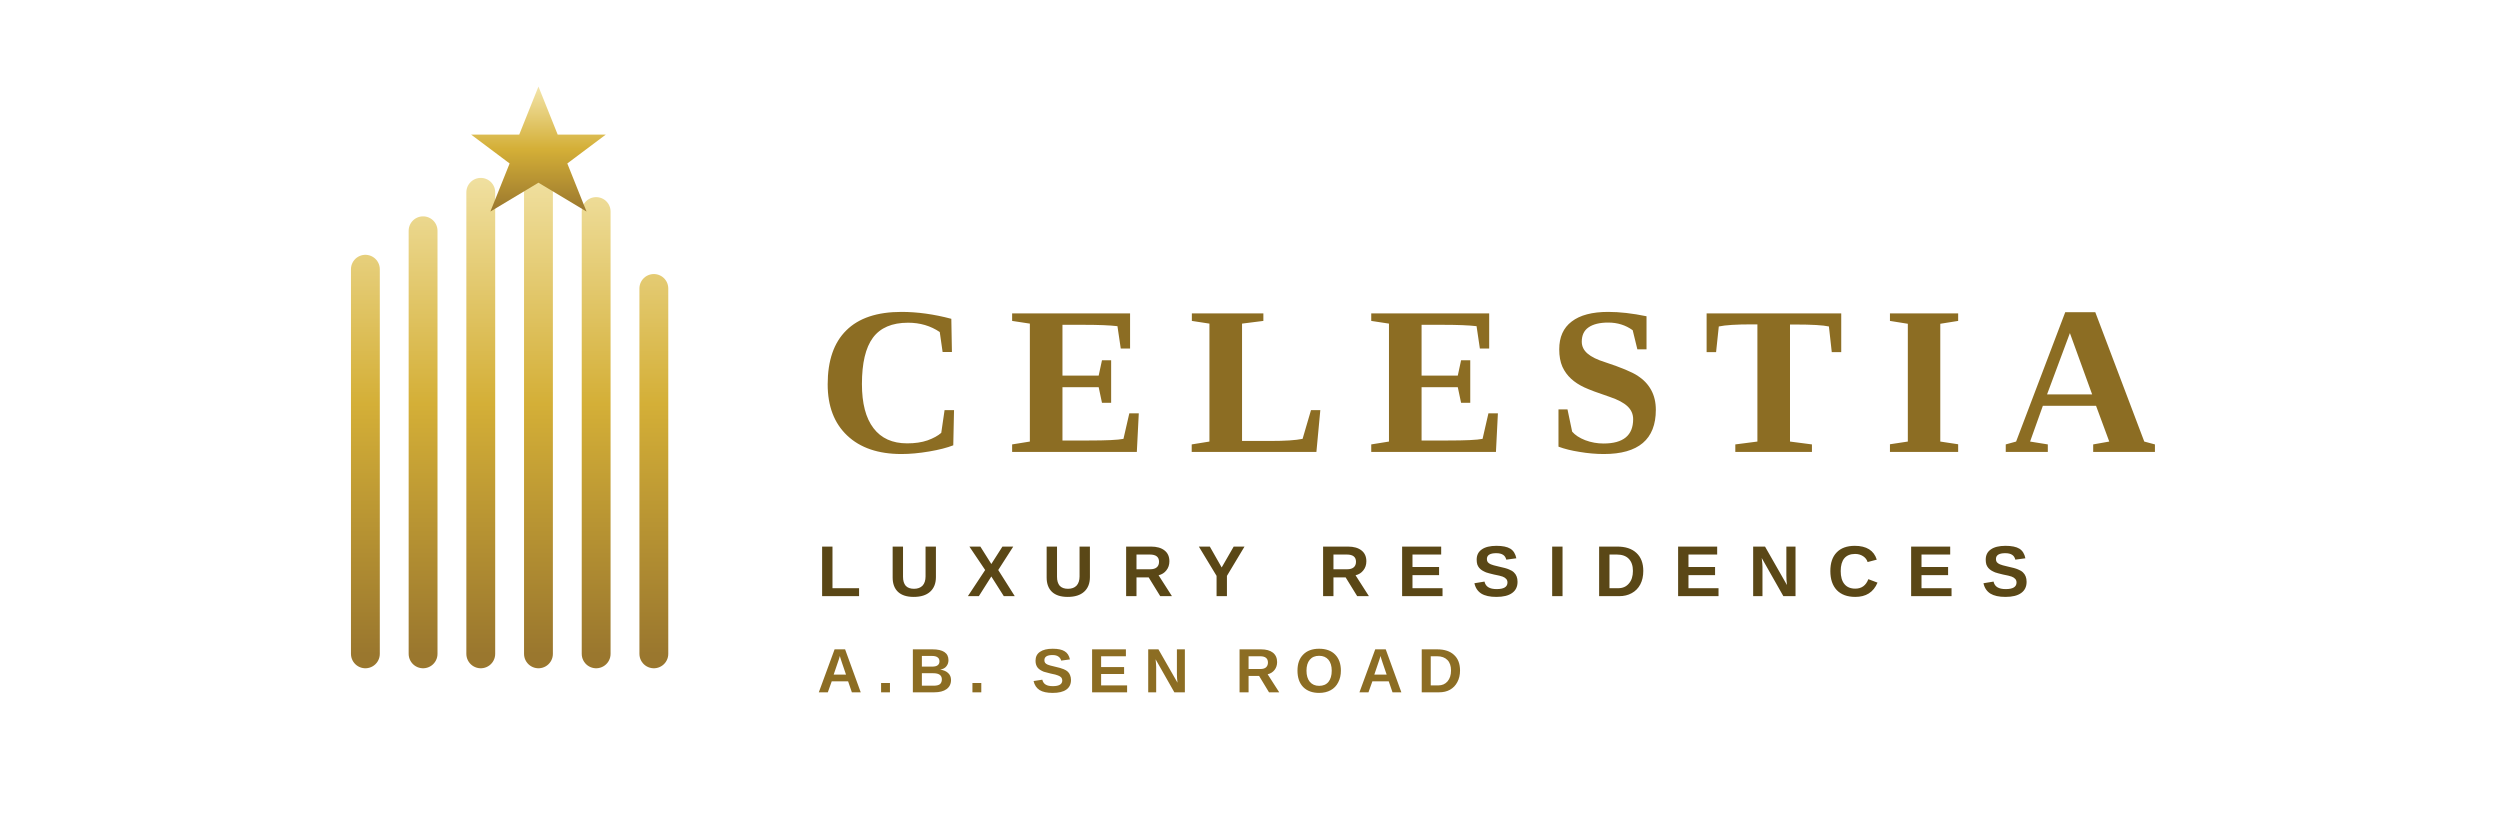
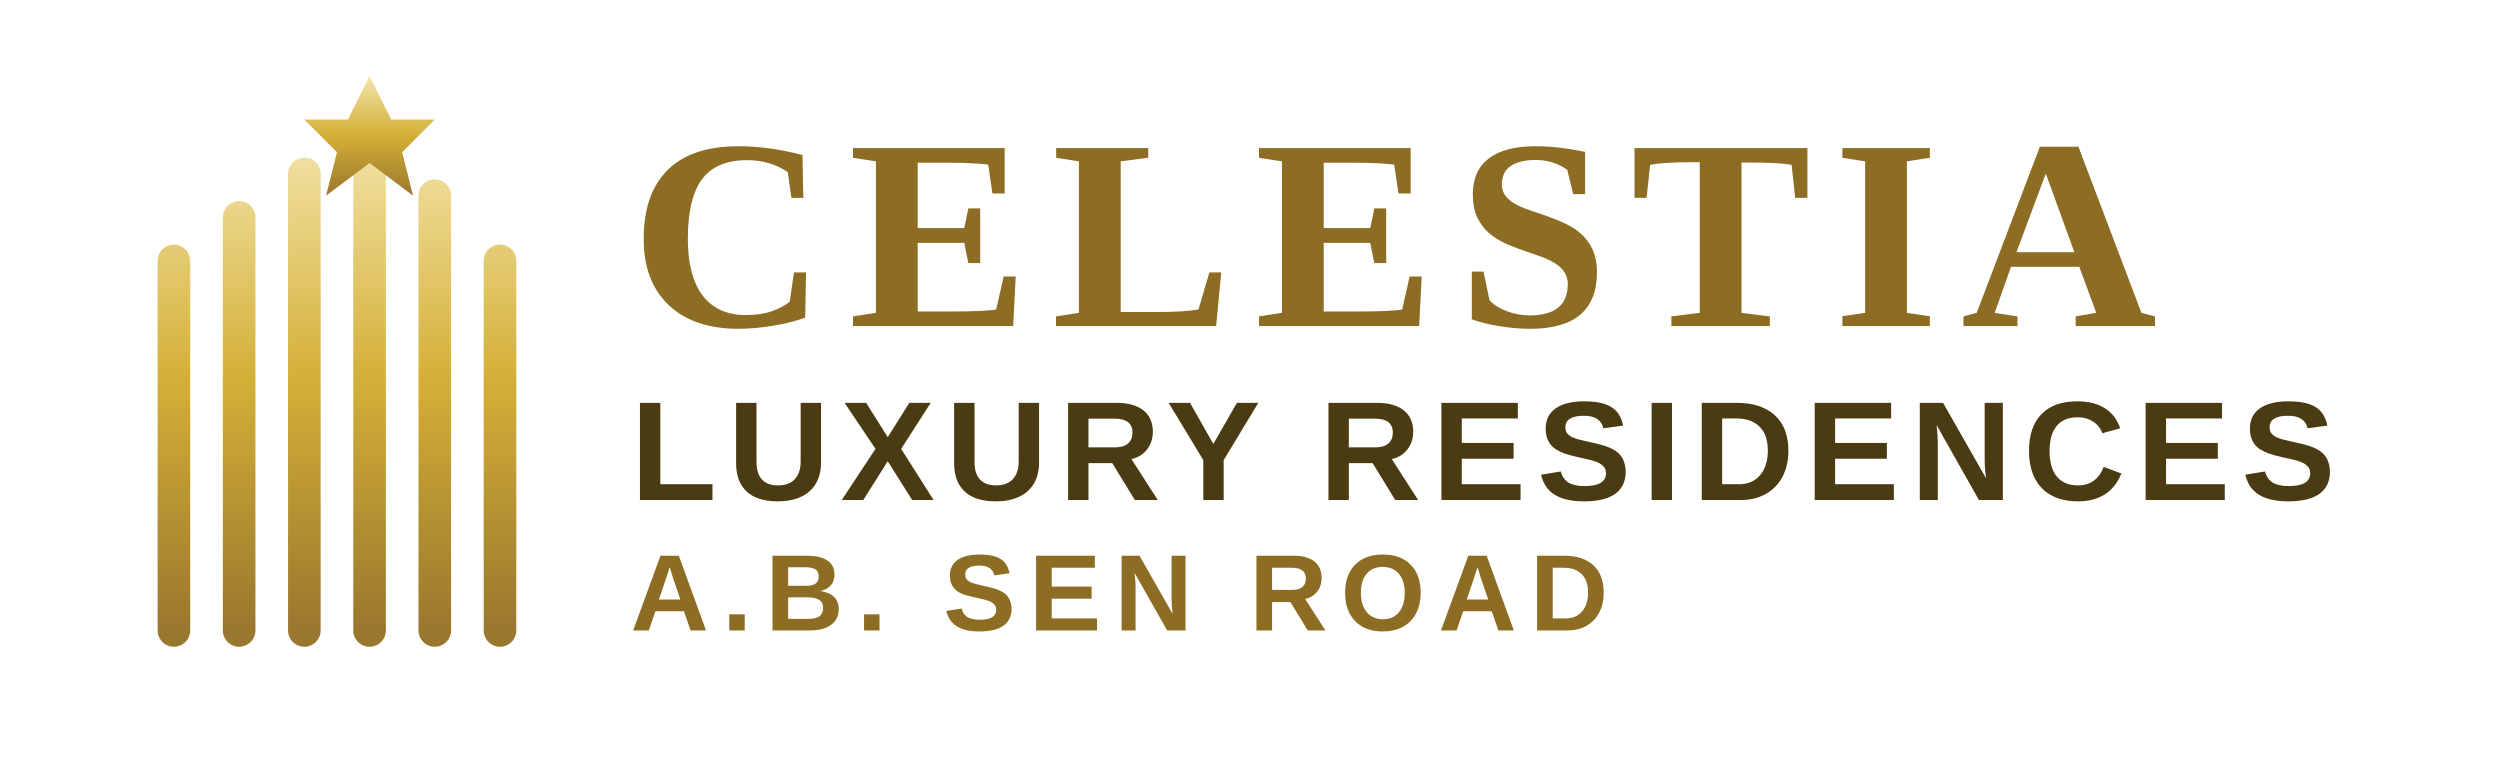
- <svg xmlns="http://www.w3.org/2000/svg" viewBox="0 0 260 85" fill="none">
+ <svg xmlns="http://www.w3.org/2000/svg" viewBox="0 0 230 70" fill="none">
  <defs>
    <linearGradient id="goldCel" x1="0%" y1="100%" x2="0%" y2="0%">
      <stop offset="0%" stop-color="#9A772E" />
      <stop offset="50%" stop-color="#D4AF37" />
      <stop offset="100%" stop-color="#F3E5AB" />
    </linearGradient>
  </defs>
-   <g transform="translate(30, 8)">
-     <path d="M 8 20 L 8 60 M 14 16 L 14 60 M 20 12 L 20 60 M 26 8 L 26 60 M 32 14 L 32 60 M 38 22 L 38 60" stroke="url(#goldCel)" stroke-width="3" stroke-linecap="round" />
-     <line x1="2" y1="62" x2="44" y2="62" stroke="url(#goldCel)" stroke-width="2.5" />
-     <polygon points="26,1 28,6 33,6 29,9 31,14 26,11 21,14 23,9 19,6 24,6" fill="url(#goldCel)" />
+   <g transform="translate(10, 6)">
+     <path d="M 6 18 L 6 52 M 12 14 L 12 52 M 18 10 L 18 52 M 24 6 L 24 52 M 30 12 L 30 52 M 36 18 L 36 52" stroke="url(#goldCel)" stroke-width="3" stroke-linecap="round" />
+     <line x1="2" y1="54" x2="40" y2="54" stroke="url(#goldCel)" stroke-width="2.5" />
+     <polygon points="24,1 26,5 30,5 27,8 28,12 24,9 20,12 21,8 18,5 22,5" fill="url(#goldCel)" />
  </g>
-   <g transform="translate(85, 25)">
-     <text x="0" y="22" font-family="'Cinzel', 'Times New Roman', serif" font-weight="800" font-size="22" fill="#8C6D23" letter-spacing="4">CELESTIA</text>
-     <text x="0" y="37" font-family="Arial, sans-serif" font-weight="700" font-size="7.5" fill="#5A4716" letter-spacing="2.8">LUXURY RESIDENCES</text>
-     <text x="0" y="47" font-family="Arial, sans-serif" font-weight="600" font-size="6.5" fill="#8C6D23" letter-spacing="1.5">A.B. SEN ROAD</text>
+   <g transform="translate(58, 8)">
+     <text x="0" y="22" font-family="'Cinzel', 'Times New Roman', serif" font-weight="900" font-size="25" fill="#8C6D23" letter-spacing="2">CELESTIA</text>
+     <text x="0" y="38" font-family="'Arial Black', Arial, sans-serif" font-weight="900" font-size="13" fill="#4A3B12" letter-spacing="1">LUXURY RESIDENCES</text>
+     <text x="0" y="50" font-family="Arial, sans-serif" font-weight="800" font-size="10" fill="#8C6D23" letter-spacing="1.2">A.B. SEN ROAD</text>
  </g>
</svg>
